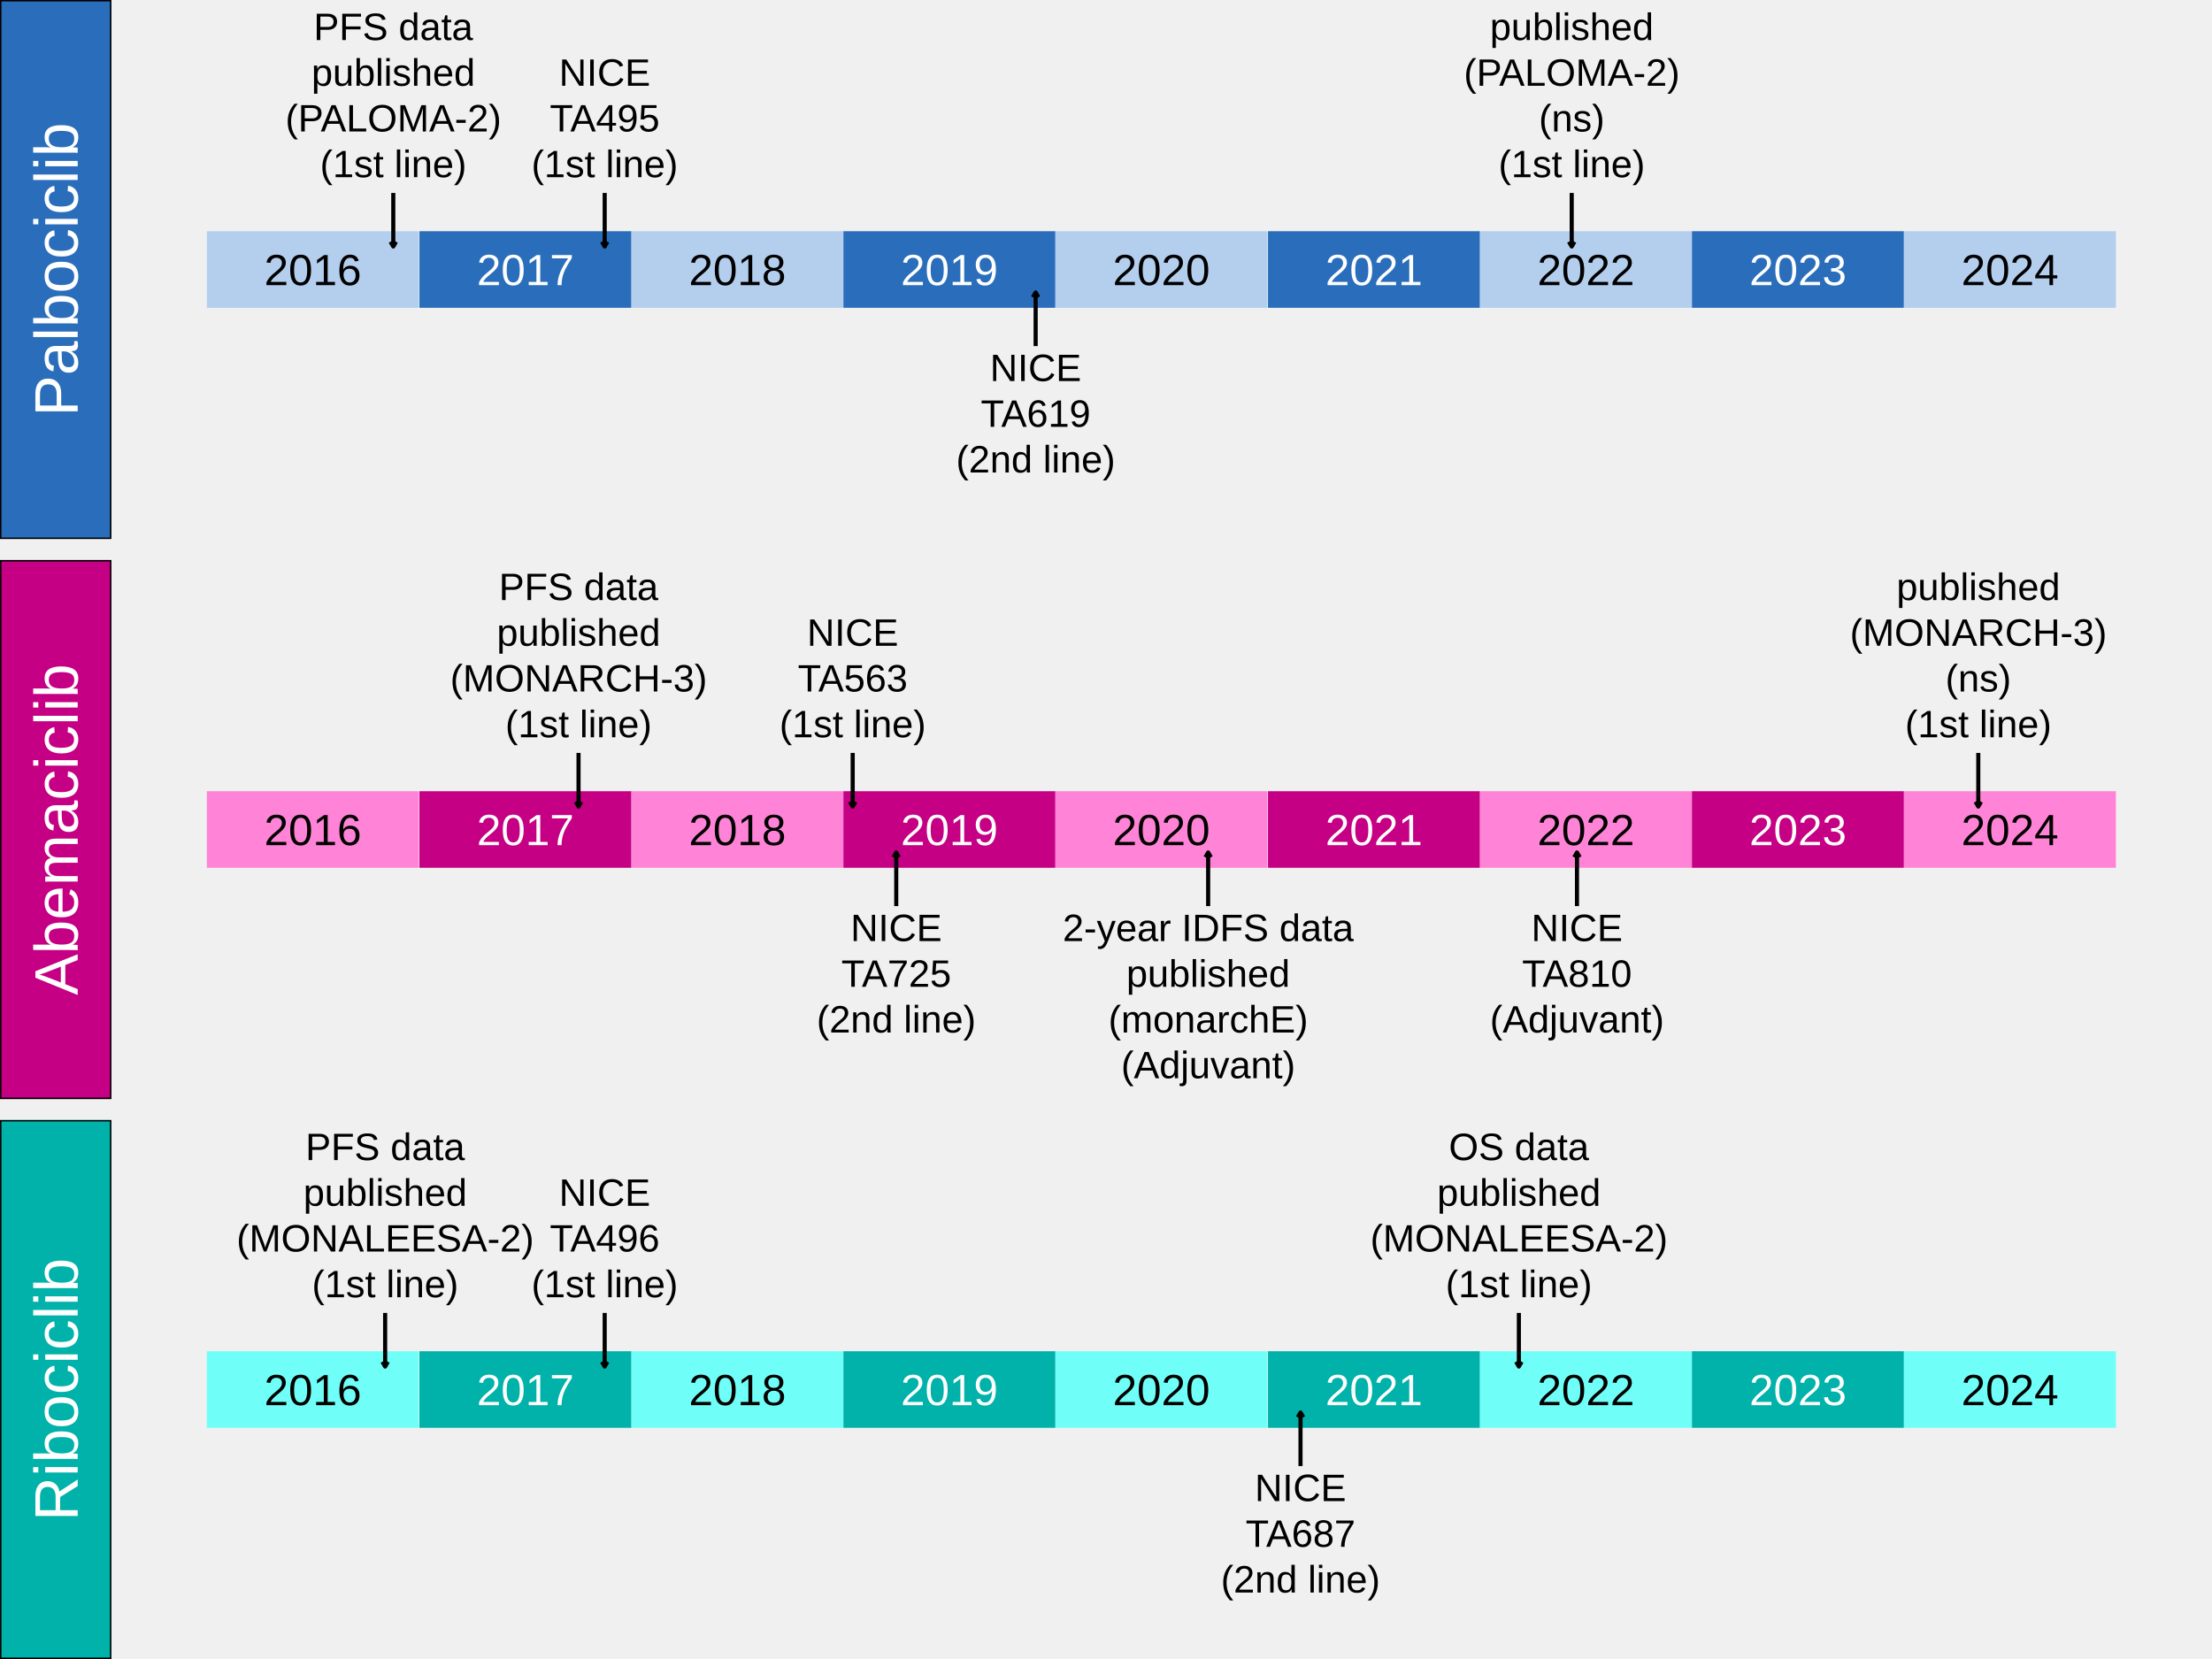
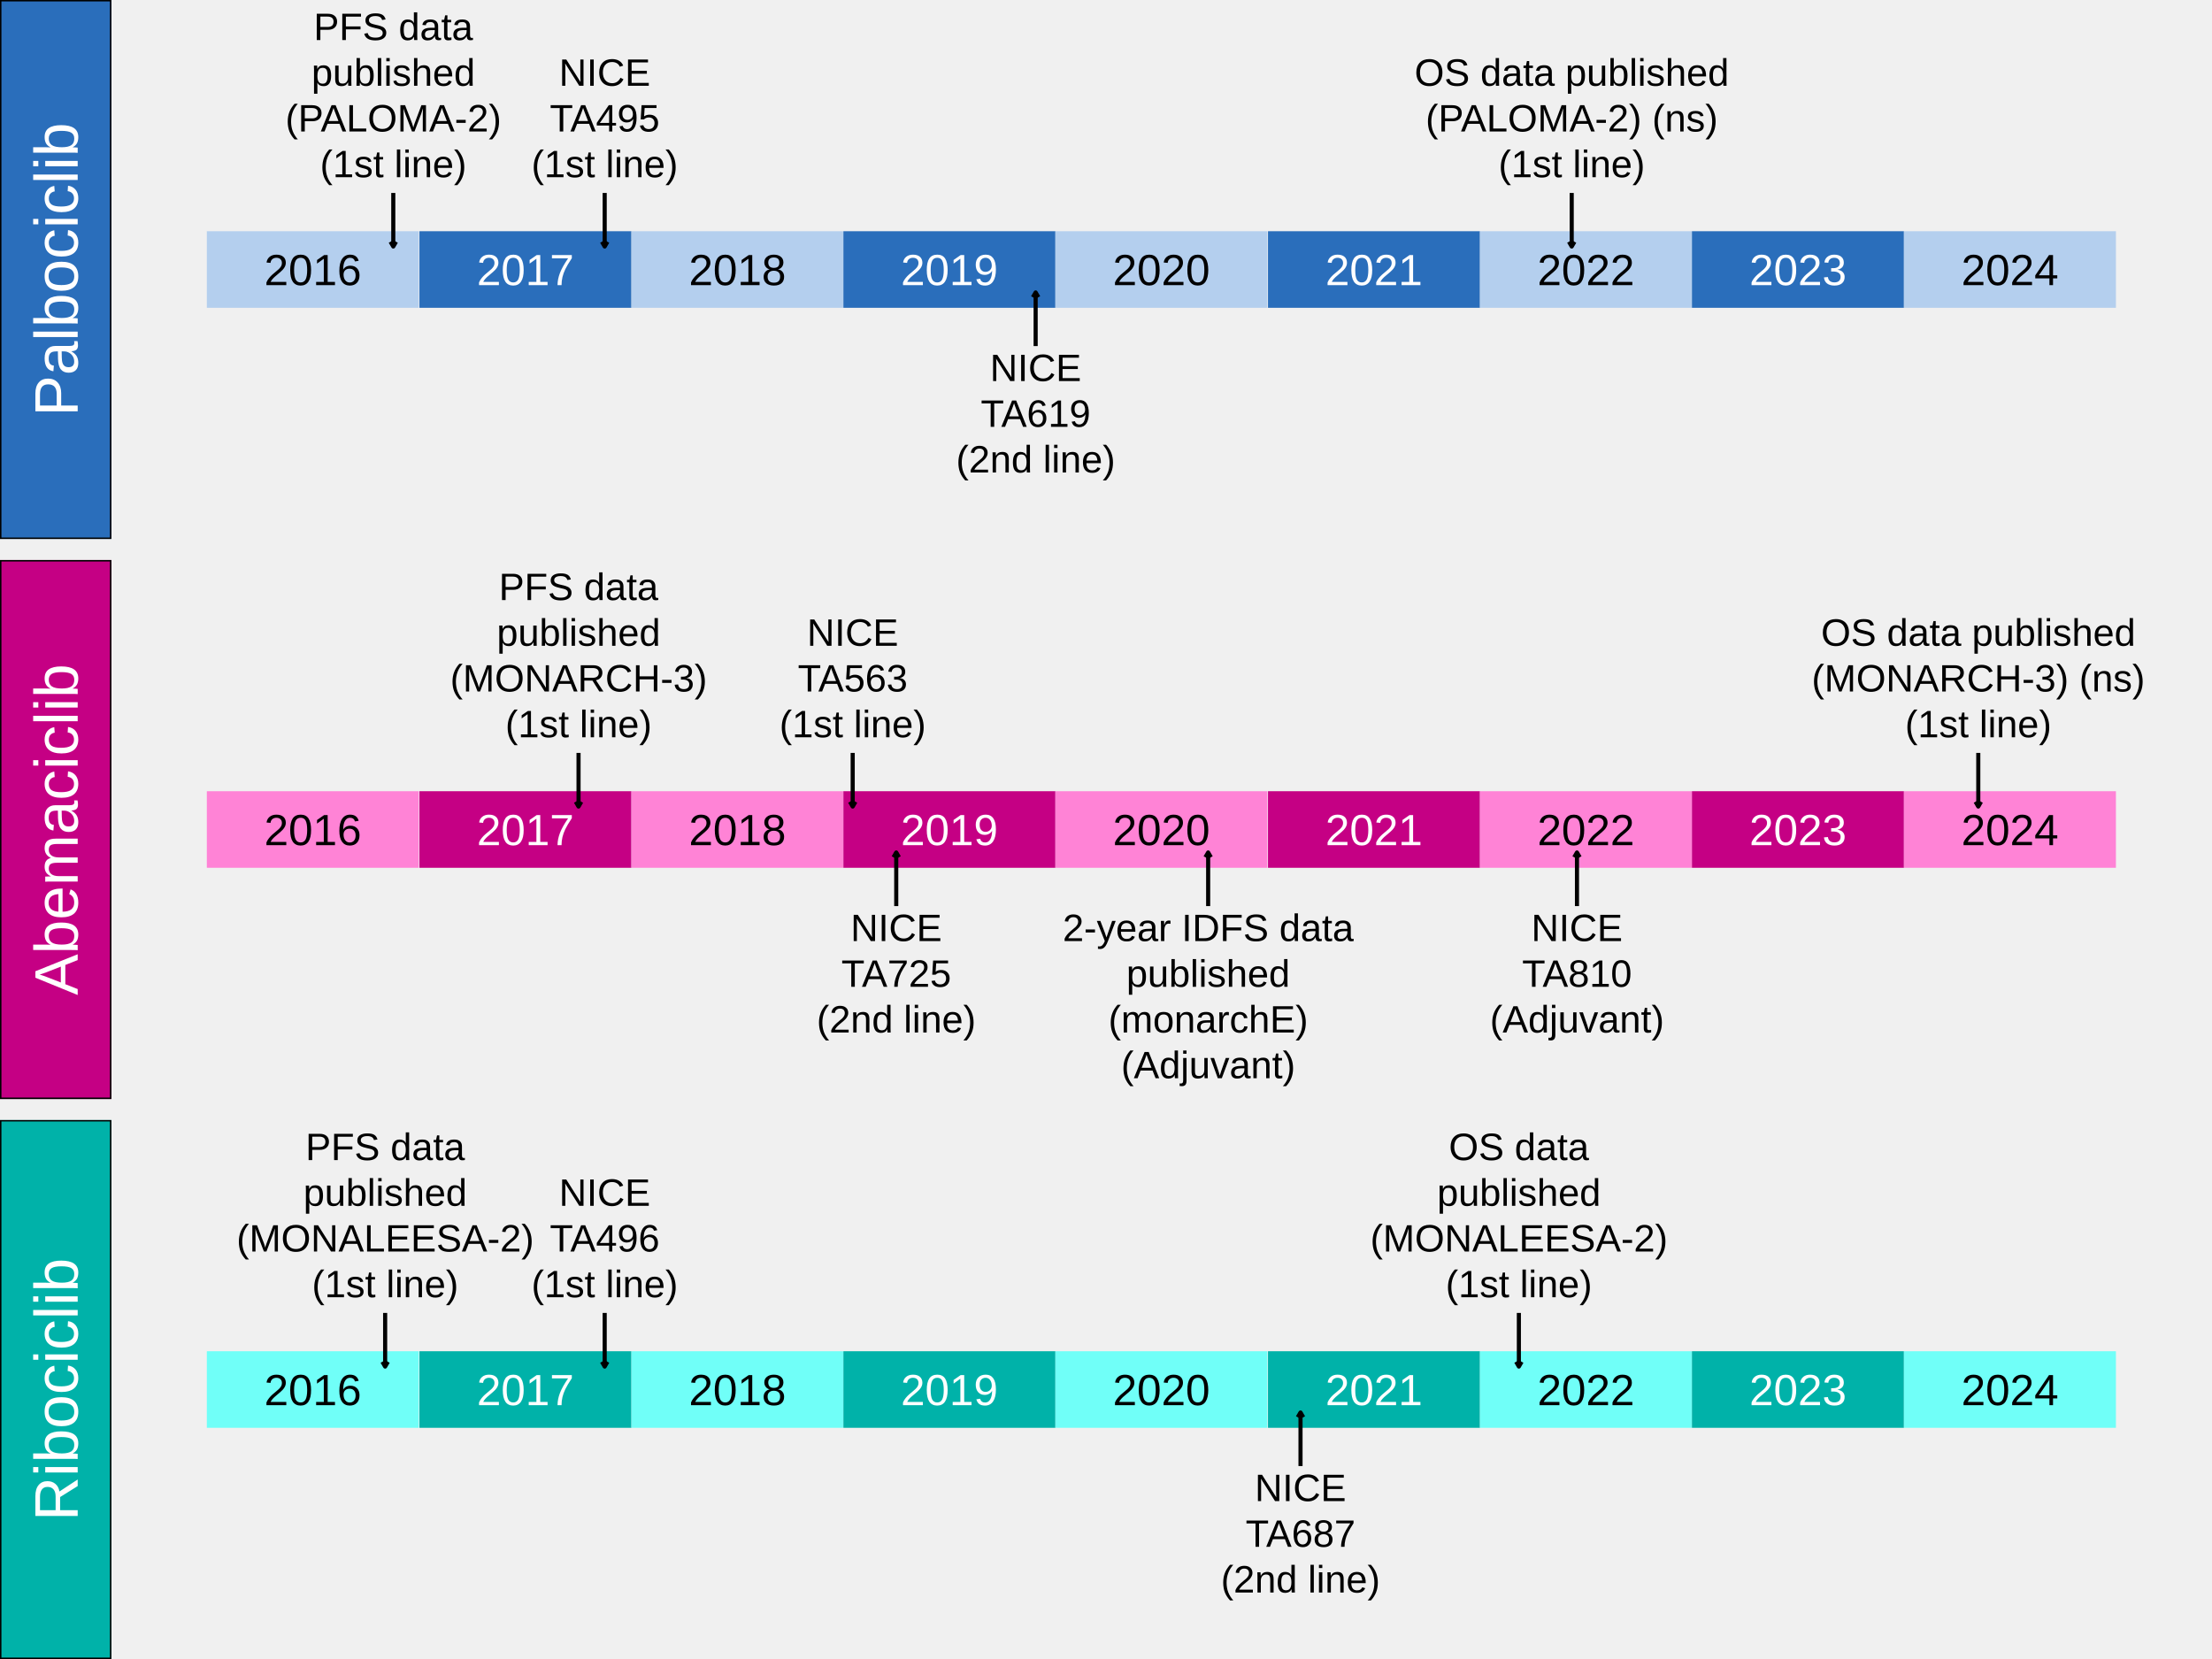
<svg xmlns="http://www.w3.org/2000/svg" width="576.00pt" height="432.00pt" viewBox="0 0 576.00 432.00">
  <g class="svglite">
    <defs>
      <style type="text/css">
    .svglite line, .svglite polyline, .svglite polygon, .svglite path, .svglite rect, .svglite circle {
      fill: none;
      stroke: #000000;
      stroke-linecap: round;
      stroke-linejoin: round;
      stroke-miterlimit: 10.00;
    }
    .svglite text {
      white-space: pre;
    }
    .svglite g.glyphgroup path {
      fill: inherit;
      stroke: none;
    }
  </style>
    </defs>
    <rect width="100%" height="100%" style="stroke: none; fill: none;" />
    <defs>
      <clipPath id="cpMC4wMHw1NzYuMDB8MC4wMHw0MzIuMDA=">
        <rect x="0.00" y="0.00" width="576.00" height="432.00" />
      </clipPath>
    </defs>
    <g clip-path="url(#cpMC4wMHw1NzYuMDB8MC4wMHw0MzIuMDA=)">
      <rect x="0.00" y="0.00" width="576.00" height="432.00" style="stroke-width: 0.00; stroke: none;" />
    </g>
    <defs>
      <clipPath id="cpMjkuMDB8NTc2LjAwfDAuMDB8MTQwLjM1">
        <rect x="29.00" y="0.00" width="547.00" height="140.35" />
      </clipPath>
    </defs>
    <g clip-path="url(#cpMjkuMDB8NTc2LjAwfDAuMDB8MTQwLjM1)">
      <rect x="53.86" y="60.21" width="55.20" height="19.94" style="stroke-width: 1.07; stroke: none; stroke-linecap: butt; stroke-linejoin: miter; fill: #B4CFEE;" />
      <rect x="109.22" y="60.21" width="55.20" height="19.94" style="stroke-width: 1.07; stroke: none; stroke-linecap: butt; stroke-linejoin: miter; fill: #2A6EBB;" />
      <rect x="164.42" y="60.21" width="55.20" height="19.94" style="stroke-width: 1.07; stroke: none; stroke-linecap: butt; stroke-linejoin: miter; fill: #B4CFEE;" />
      <rect x="219.62" y="60.21" width="55.20" height="19.94" style="stroke-width: 1.07; stroke: none; stroke-linecap: butt; stroke-linejoin: miter; fill: #2A6EBB;" />
      <rect x="274.82" y="60.21" width="55.20" height="19.94" style="stroke-width: 1.07; stroke: none; stroke-linecap: butt; stroke-linejoin: miter; fill: #B4CFEE;" />
      <rect x="330.18" y="60.21" width="55.20" height="19.94" style="stroke-width: 1.07; stroke: none; stroke-linecap: butt; stroke-linejoin: miter; fill: #2A6EBB;" />
      <rect x="385.38" y="60.21" width="55.20" height="19.94" style="stroke-width: 1.07; stroke: none; stroke-linecap: butt; stroke-linejoin: miter; fill: #B4CFEE;" />
      <rect x="440.58" y="60.21" width="55.20" height="19.94" style="stroke-width: 1.07; stroke: none; stroke-linecap: butt; stroke-linejoin: miter; fill: #2A6EBB;" />
      <rect x="495.78" y="60.21" width="55.20" height="19.94" style="stroke-width: 1.07; stroke: none; stroke-linecap: butt; stroke-linejoin: miter; fill: #B4CFEE;" />
      <text x="136.82" y="74.25" text-anchor="middle" style="font-size: 11.38px;fill: #FFFFFF; font-family: &quot;Arial&quot;;" textLength="25.31px" lengthAdjust="spacingAndGlyphs">2017</text>
      <text x="247.22" y="74.25" text-anchor="middle" style="font-size: 11.38px;fill: #FFFFFF; font-family: &quot;Arial&quot;;" textLength="25.31px" lengthAdjust="spacingAndGlyphs">2019</text>
      <text x="357.78" y="74.25" text-anchor="middle" style="font-size: 11.38px;fill: #FFFFFF; font-family: &quot;Arial&quot;;" textLength="25.31px" lengthAdjust="spacingAndGlyphs">2021</text>
      <text x="468.18" y="74.25" text-anchor="middle" style="font-size: 11.38px;fill: #FFFFFF; font-family: &quot;Arial&quot;;" textLength="25.31px" lengthAdjust="spacingAndGlyphs">2023</text>
      <text x="81.46" y="74.25" text-anchor="middle" style="font-size: 11.38px; font-family: &quot;Arial&quot;;" textLength="25.31px" lengthAdjust="spacingAndGlyphs">2016</text>
      <text x="192.02" y="74.25" text-anchor="middle" style="font-size: 11.38px; font-family: &quot;Arial&quot;;" textLength="25.31px" lengthAdjust="spacingAndGlyphs">2018</text>
      <text x="302.42" y="74.25" text-anchor="middle" style="font-size: 11.38px; font-family: &quot;Arial&quot;;" textLength="25.31px" lengthAdjust="spacingAndGlyphs">2020</text>
      <text x="412.98" y="74.25" text-anchor="middle" style="font-size: 11.38px; font-family: &quot;Arial&quot;;" textLength="25.31px" lengthAdjust="spacingAndGlyphs">2022</text>
      <text x="523.38" y="74.25" text-anchor="middle" style="font-size: 11.38px; font-family: &quot;Arial&quot;;" textLength="25.31px" lengthAdjust="spacingAndGlyphs">2024</text>
      <line x1="157.46" y1="64.19" x2="157.46" y2="50.24" style="stroke-width: 1.07; stroke-linecap: butt;" />
      <polyline points="156.74,62.95 157.46,64.19 158.18,62.95 " style="stroke-width: 1.07; stroke-linecap: butt;" />
      <line x1="269.68" y1="76.15" x2="269.68" y2="90.11" style="stroke-width: 1.07; stroke-linecap: butt;" />
      <polyline points="270.40,77.40 269.68,76.15 268.96,77.40 " style="stroke-width: 1.07; stroke-linecap: butt;" />
      <line x1="102.41" y1="64.19" x2="102.41" y2="50.24" style="stroke-width: 1.07; stroke-linecap: butt;" />
      <polyline points="101.69,62.95 102.41,64.19 103.13,62.95 " style="stroke-width: 1.07; stroke-linecap: butt;" />
      <line x1="409.27" y1="64.19" x2="409.27" y2="50.24" style="stroke-width: 1.07; stroke-linecap: butt;" />
      <polyline points="408.55,62.95 409.27,64.19 409.99,62.95 " style="stroke-width: 1.07; stroke-linecap: butt;" />
      <text x="145.57" y="22.34" style="font-size: 9.96px; font-family: &quot;Arial&quot;;" textLength="23.78px" lengthAdjust="spacingAndGlyphs">NICE</text>
      <text x="143.17" y="34.24" style="font-size: 9.96px; font-family: &quot;Arial&quot;;" textLength="28.58px" lengthAdjust="spacingAndGlyphs">TA495</text>
      <text x="138.37" y="46.15" style="font-size: 9.96px; font-family: &quot;Arial&quot;;" textLength="16.59px" lengthAdjust="spacingAndGlyphs">(1st</text>
      <text x="157.73" y="46.15" style="font-size: 9.96px; font-family: &quot;Arial&quot;;" textLength="18.81px" lengthAdjust="spacingAndGlyphs">line)</text>
      <text x="257.79" y="99.23" style="font-size: 9.96px; font-family: &quot;Arial&quot;;" textLength="23.78px" lengthAdjust="spacingAndGlyphs">NICE</text>
      <text x="255.39" y="111.14" style="font-size: 9.96px; font-family: &quot;Arial&quot;;" textLength="28.58px" lengthAdjust="spacingAndGlyphs">TA619</text>
      <text x="248.94" y="123.04" style="font-size: 9.96px; font-family: &quot;Arial&quot;;" textLength="19.91px" lengthAdjust="spacingAndGlyphs">(2nd</text>
      <text x="271.61" y="123.04" style="font-size: 9.96px; font-family: &quot;Arial&quot;;" textLength="18.81px" lengthAdjust="spacingAndGlyphs">line)</text>
      <text x="81.67" y="10.43" style="font-size: 9.96px; font-family: &quot;Arial&quot;;" textLength="19.36px" lengthAdjust="spacingAndGlyphs">PFS</text>
      <text x="103.79" y="10.43" style="font-size: 9.96px; font-family: &quot;Arial&quot;;" textLength="19.36px" lengthAdjust="spacingAndGlyphs">data</text>
      <text x="81.10" y="22.34" style="font-size: 9.96px; font-family: &quot;Arial&quot;;" textLength="42.61px" lengthAdjust="spacingAndGlyphs">published</text>
      <text x="74.30" y="34.24" style="font-size: 9.96px; font-family: &quot;Arial&quot;;" textLength="56.22px" lengthAdjust="spacingAndGlyphs">(PALOMA-2)</text>
      <text x="83.32" y="46.15" style="font-size: 9.96px; font-family: &quot;Arial&quot;;" textLength="16.59px" lengthAdjust="spacingAndGlyphs">(1st</text>
      <text x="102.68" y="46.15" style="font-size: 9.96px; font-family: &quot;Arial&quot;;" textLength="18.81px" lengthAdjust="spacingAndGlyphs">line)</text>
-       <text x="391.02" y="-1.47" style="font-size: 9.96px; font-family: &quot;Arial&quot;;" textLength="14.38px" lengthAdjust="spacingAndGlyphs">OS</text>
-       <text x="408.16" y="-1.47" style="font-size: 9.96px; font-family: &quot;Arial&quot;;" textLength="19.36px" lengthAdjust="spacingAndGlyphs">data</text>
-       <text x="387.97" y="10.43" style="font-size: 9.96px; font-family: &quot;Arial&quot;;" textLength="42.61px" lengthAdjust="spacingAndGlyphs">published</text>
-       <text x="381.16" y="22.34" style="font-size: 9.96px; font-family: &quot;Arial&quot;;" textLength="56.22px" lengthAdjust="spacingAndGlyphs">(PALOMA-2)</text>
-       <text x="400.70" y="34.24" style="font-size: 9.96px; font-family: &quot;Arial&quot;;" textLength="17.14px" lengthAdjust="spacingAndGlyphs">(ns)</text>
+       <text x="368.34" y="22.34" style="font-size: 9.96px; font-family: &quot;Arial&quot;;" textLength="14.38px" lengthAdjust="spacingAndGlyphs">OS</text>
+       <text x="385.48" y="22.34" style="font-size: 9.96px; font-family: &quot;Arial&quot;;" textLength="19.36px" lengthAdjust="spacingAndGlyphs">data</text>
+       <text x="407.60" y="22.34" style="font-size: 9.96px; font-family: &quot;Arial&quot;;" textLength="42.61px" lengthAdjust="spacingAndGlyphs">published</text>
+       <text x="371.21" y="34.24" style="font-size: 9.96px; font-family: &quot;Arial&quot;;" textLength="56.22px" lengthAdjust="spacingAndGlyphs">(PALOMA-2)</text>
+       <text x="430.20" y="34.24" style="font-size: 9.96px; font-family: &quot;Arial&quot;;" textLength="17.14px" lengthAdjust="spacingAndGlyphs">(ns)</text>
      <text x="390.19" y="46.15" style="font-size: 9.96px; font-family: &quot;Arial&quot;;" textLength="16.59px" lengthAdjust="spacingAndGlyphs">(1st</text>
      <text x="409.55" y="46.15" style="font-size: 9.96px; font-family: &quot;Arial&quot;;" textLength="18.81px" lengthAdjust="spacingAndGlyphs">line)</text>
    </g>
    <g clip-path="url(#cpMC4wMHw1NzYuMDB8MC4wMHw0MzIuMDA=)">
</g>
    <defs>
      <clipPath id="cpMjkuMDB8NTc2LjAwfDE0NS44M3wyODYuMTc=">
        <rect x="29.00" y="145.83" width="547.00" height="140.35" />
      </clipPath>
    </defs>
    <g clip-path="url(#cpMjkuMDB8NTc2LjAwfDE0NS44M3wyODYuMTc=)">
      <rect x="53.86" y="206.03" width="55.20" height="19.94" style="stroke-width: 1.07; stroke: none; stroke-linecap: butt; stroke-linejoin: miter; fill: #FF83D6;" />
      <rect x="109.22" y="206.03" width="55.20" height="19.94" style="stroke-width: 1.07; stroke: none; stroke-linecap: butt; stroke-linejoin: miter; fill: #C50084;" />
      <rect x="164.42" y="206.03" width="55.20" height="19.94" style="stroke-width: 1.07; stroke: none; stroke-linecap: butt; stroke-linejoin: miter; fill: #FF83D6;" />
      <rect x="219.62" y="206.03" width="55.20" height="19.94" style="stroke-width: 1.07; stroke: none; stroke-linecap: butt; stroke-linejoin: miter; fill: #C50084;" />
      <rect x="274.82" y="206.03" width="55.20" height="19.94" style="stroke-width: 1.07; stroke: none; stroke-linecap: butt; stroke-linejoin: miter; fill: #FF83D6;" />
      <rect x="330.18" y="206.03" width="55.20" height="19.94" style="stroke-width: 1.07; stroke: none; stroke-linecap: butt; stroke-linejoin: miter; fill: #C50084;" />
      <rect x="385.38" y="206.03" width="55.20" height="19.94" style="stroke-width: 1.07; stroke: none; stroke-linecap: butt; stroke-linejoin: miter; fill: #FF83D6;" />
      <rect x="440.58" y="206.03" width="55.20" height="19.94" style="stroke-width: 1.07; stroke: none; stroke-linecap: butt; stroke-linejoin: miter; fill: #C50084;" />
      <rect x="495.78" y="206.03" width="55.20" height="19.94" style="stroke-width: 1.07; stroke: none; stroke-linecap: butt; stroke-linejoin: miter; fill: #FF83D6;" />
      <text x="136.82" y="220.07" text-anchor="middle" style="font-size: 11.38px;fill: #FFFFFF; font-family: &quot;Arial&quot;;" textLength="25.31px" lengthAdjust="spacingAndGlyphs">2017</text>
      <text x="247.22" y="220.07" text-anchor="middle" style="font-size: 11.38px;fill: #FFFFFF; font-family: &quot;Arial&quot;;" textLength="25.31px" lengthAdjust="spacingAndGlyphs">2019</text>
      <text x="357.78" y="220.07" text-anchor="middle" style="font-size: 11.38px;fill: #FFFFFF; font-family: &quot;Arial&quot;;" textLength="25.31px" lengthAdjust="spacingAndGlyphs">2021</text>
      <text x="468.18" y="220.07" text-anchor="middle" style="font-size: 11.38px;fill: #FFFFFF; font-family: &quot;Arial&quot;;" textLength="25.31px" lengthAdjust="spacingAndGlyphs">2023</text>
      <text x="81.46" y="220.07" text-anchor="middle" style="font-size: 11.38px; font-family: &quot;Arial&quot;;" textLength="25.31px" lengthAdjust="spacingAndGlyphs">2016</text>
      <text x="192.02" y="220.07" text-anchor="middle" style="font-size: 11.38px; font-family: &quot;Arial&quot;;" textLength="25.31px" lengthAdjust="spacingAndGlyphs">2018</text>
      <text x="302.42" y="220.07" text-anchor="middle" style="font-size: 11.38px; font-family: &quot;Arial&quot;;" textLength="25.31px" lengthAdjust="spacingAndGlyphs">2020</text>
      <text x="412.98" y="220.07" text-anchor="middle" style="font-size: 11.38px; font-family: &quot;Arial&quot;;" textLength="25.31px" lengthAdjust="spacingAndGlyphs">2022</text>
      <text x="523.38" y="220.07" text-anchor="middle" style="font-size: 11.38px; font-family: &quot;Arial&quot;;" textLength="25.31px" lengthAdjust="spacingAndGlyphs">2024</text>
      <line x1="222.04" y1="210.02" x2="222.04" y2="196.06" style="stroke-width: 1.07; stroke-linecap: butt;" />
      <polyline points="221.32,208.77 222.04,210.02 222.76,208.77 " style="stroke-width: 1.07; stroke-linecap: butt;" />
      <line x1="233.38" y1="221.98" x2="233.38" y2="235.94" style="stroke-width: 1.07; stroke-linecap: butt;" />
      <polyline points="234.10,223.23 233.38,221.98 232.66,223.23 " style="stroke-width: 1.07; stroke-linecap: butt;" />
      <line x1="410.64" y1="221.98" x2="410.64" y2="235.94" style="stroke-width: 1.07; stroke-linecap: butt;" />
      <polyline points="411.36,223.23 410.64,221.98 409.92,223.23 " style="stroke-width: 1.07; stroke-linecap: butt;" />
      <line x1="150.65" y1="210.02" x2="150.65" y2="196.06" style="stroke-width: 1.07; stroke-linecap: butt;" />
      <polyline points="149.93,208.77 150.65,210.02 151.37,208.77 " style="stroke-width: 1.07; stroke-linecap: butt;" />
      <line x1="314.60" y1="221.98" x2="314.60" y2="235.94" style="stroke-width: 1.07; stroke-linecap: butt;" />
      <polyline points="315.32,223.23 314.60,221.98 313.88,223.23 " style="stroke-width: 1.07; stroke-linecap: butt;" />
      <line x1="515.14" y1="210.02" x2="515.14" y2="196.06" style="stroke-width: 1.07; stroke-linecap: butt;" />
      <polyline points="514.42,208.77 515.14,210.02 515.86,208.77 " style="stroke-width: 1.07; stroke-linecap: butt;" />
      <text x="210.15" y="168.16" style="font-size: 9.96px; font-family: &quot;Arial&quot;;" textLength="23.78px" lengthAdjust="spacingAndGlyphs">NICE</text>
      <text x="207.75" y="180.07" style="font-size: 9.96px; font-family: &quot;Arial&quot;;" textLength="28.58px" lengthAdjust="spacingAndGlyphs">TA563</text>
      <text x="202.95" y="191.98" style="font-size: 9.96px; font-family: &quot;Arial&quot;;" textLength="16.59px" lengthAdjust="spacingAndGlyphs">(1st</text>
      <text x="222.31" y="191.98" style="font-size: 9.96px; font-family: &quot;Arial&quot;;" textLength="18.81px" lengthAdjust="spacingAndGlyphs">line)</text>
      <text x="221.49" y="245.06" style="font-size: 9.96px; font-family: &quot;Arial&quot;;" textLength="23.78px" lengthAdjust="spacingAndGlyphs">NICE</text>
      <text x="219.09" y="256.96" style="font-size: 9.96px; font-family: &quot;Arial&quot;;" textLength="28.58px" lengthAdjust="spacingAndGlyphs">TA725</text>
      <text x="212.64" y="268.87" style="font-size: 9.96px; font-family: &quot;Arial&quot;;" textLength="19.91px" lengthAdjust="spacingAndGlyphs">(2nd</text>
      <text x="235.31" y="268.87" style="font-size: 9.96px; font-family: &quot;Arial&quot;;" textLength="18.81px" lengthAdjust="spacingAndGlyphs">line)</text>
      <text x="398.74" y="245.06" style="font-size: 9.96px; font-family: &quot;Arial&quot;;" textLength="23.78px" lengthAdjust="spacingAndGlyphs">NICE</text>
      <text x="396.35" y="256.96" style="font-size: 9.96px; font-family: &quot;Arial&quot;;" textLength="28.58px" lengthAdjust="spacingAndGlyphs">TA810</text>
      <text x="387.96" y="268.87" style="font-size: 9.96px; font-family: &quot;Arial&quot;;" textLength="45.36px" lengthAdjust="spacingAndGlyphs">(Adjuvant)</text>
      <text x="129.91" y="156.26" style="font-size: 9.96px; font-family: &quot;Arial&quot;;" textLength="19.36px" lengthAdjust="spacingAndGlyphs">PFS</text>
      <text x="152.04" y="156.26" style="font-size: 9.96px; font-family: &quot;Arial&quot;;" textLength="19.36px" lengthAdjust="spacingAndGlyphs">data</text>
      <text x="129.35" y="168.16" style="font-size: 9.96px; font-family: &quot;Arial&quot;;" textLength="42.61px" lengthAdjust="spacingAndGlyphs">published</text>
      <text x="117.21" y="180.07" style="font-size: 9.96px; font-family: &quot;Arial&quot;;" textLength="66.89px" lengthAdjust="spacingAndGlyphs">(MONARCH-3)</text>
      <text x="131.57" y="191.98" style="font-size: 9.96px; font-family: &quot;Arial&quot;;" textLength="16.59px" lengthAdjust="spacingAndGlyphs">(1st</text>
      <text x="150.93" y="191.98" style="font-size: 9.96px; font-family: &quot;Arial&quot;;" textLength="18.81px" lengthAdjust="spacingAndGlyphs">line)</text>
      <text x="276.72" y="245.06" style="font-size: 9.96px; font-family: &quot;Arial&quot;;" textLength="28.20px" lengthAdjust="spacingAndGlyphs">2-year</text>
      <text x="307.68" y="245.06" style="font-size: 9.96px; font-family: &quot;Arial&quot;;" textLength="22.67px" lengthAdjust="spacingAndGlyphs">IDFS</text>
      <text x="333.12" y="245.06" style="font-size: 9.96px; font-family: &quot;Arial&quot;;" textLength="19.36px" lengthAdjust="spacingAndGlyphs">data</text>
      <text x="293.29" y="256.96" style="font-size: 9.96px; font-family: &quot;Arial&quot;;" textLength="42.61px" lengthAdjust="spacingAndGlyphs">published</text>
      <text x="288.61" y="268.87" style="font-size: 9.96px; font-family: &quot;Arial&quot;;" textLength="51.98px" lengthAdjust="spacingAndGlyphs">(monarchE)</text>
      <text x="291.92" y="280.77" style="font-size: 9.96px; font-family: &quot;Arial&quot;;" textLength="45.36px" lengthAdjust="spacingAndGlyphs">(Adjuvant)</text>
-       <text x="496.89" y="144.35" style="font-size: 9.96px; font-family: &quot;Arial&quot;;" textLength="14.38px" lengthAdjust="spacingAndGlyphs">OS</text>
-       <text x="514.03" y="144.35" style="font-size: 9.96px; font-family: &quot;Arial&quot;;" textLength="19.36px" lengthAdjust="spacingAndGlyphs">data</text>
-       <text x="493.84" y="156.26" style="font-size: 9.96px; font-family: &quot;Arial&quot;;" textLength="42.61px" lengthAdjust="spacingAndGlyphs">published</text>
-       <text x="481.70" y="168.16" style="font-size: 9.96px; font-family: &quot;Arial&quot;;" textLength="66.89px" lengthAdjust="spacingAndGlyphs">(MONARCH-3)</text>
-       <text x="506.57" y="180.07" style="font-size: 9.96px; font-family: &quot;Arial&quot;;" textLength="17.14px" lengthAdjust="spacingAndGlyphs">(ns)</text>
+       <text x="474.20" y="168.16" style="font-size: 9.96px; font-family: &quot;Arial&quot;;" textLength="14.38px" lengthAdjust="spacingAndGlyphs">OS</text>
+       <text x="491.34" y="168.16" style="font-size: 9.96px; font-family: &quot;Arial&quot;;" textLength="19.36px" lengthAdjust="spacingAndGlyphs">data</text>
+       <text x="513.47" y="168.16" style="font-size: 9.96px; font-family: &quot;Arial&quot;;" textLength="42.61px" lengthAdjust="spacingAndGlyphs">published</text>
+       <text x="471.74" y="180.07" style="font-size: 9.96px; font-family: &quot;Arial&quot;;" textLength="66.89px" lengthAdjust="spacingAndGlyphs">(MONARCH-3)</text>
+       <text x="541.40" y="180.07" style="font-size: 9.96px; font-family: &quot;Arial&quot;;" textLength="17.14px" lengthAdjust="spacingAndGlyphs">(ns)</text>
      <text x="496.06" y="191.98" style="font-size: 9.96px; font-family: &quot;Arial&quot;;" textLength="16.59px" lengthAdjust="spacingAndGlyphs">(1st</text>
      <text x="515.41" y="191.98" style="font-size: 9.96px; font-family: &quot;Arial&quot;;" textLength="18.81px" lengthAdjust="spacingAndGlyphs">line)</text>
    </g>
    <g clip-path="url(#cpMC4wMHw1NzYuMDB8MC4wMHw0MzIuMDA=)">
</g>
    <defs>
      <clipPath id="cpMjkuMDB8NTc2LjAwfDI5MS42NXw0MzIuMDA=">
        <rect x="29.00" y="291.65" width="547.00" height="140.35" />
      </clipPath>
    </defs>
    <g clip-path="url(#cpMjkuMDB8NTc2LjAwfDI5MS42NXw0MzIuMDA=)">
      <rect x="53.86" y="351.86" width="55.20" height="19.94" style="stroke-width: 1.07; stroke: none; stroke-linecap: butt; stroke-linejoin: miter; fill: #70FFF8;" />
      <rect x="109.22" y="351.86" width="55.20" height="19.94" style="stroke-width: 1.07; stroke: none; stroke-linecap: butt; stroke-linejoin: miter; fill: #00B2A9;" />
      <rect x="164.42" y="351.86" width="55.20" height="19.94" style="stroke-width: 1.07; stroke: none; stroke-linecap: butt; stroke-linejoin: miter; fill: #70FFF8;" />
      <rect x="219.62" y="351.86" width="55.20" height="19.94" style="stroke-width: 1.07; stroke: none; stroke-linecap: butt; stroke-linejoin: miter; fill: #00B2A9;" />
      <rect x="274.82" y="351.86" width="55.20" height="19.94" style="stroke-width: 1.07; stroke: none; stroke-linecap: butt; stroke-linejoin: miter; fill: #70FFF8;" />
      <rect x="330.18" y="351.86" width="55.20" height="19.94" style="stroke-width: 1.07; stroke: none; stroke-linecap: butt; stroke-linejoin: miter; fill: #00B2A9;" />
      <rect x="385.38" y="351.86" width="55.20" height="19.94" style="stroke-width: 1.07; stroke: none; stroke-linecap: butt; stroke-linejoin: miter; fill: #70FFF8;" />
      <rect x="440.58" y="351.86" width="55.20" height="19.94" style="stroke-width: 1.07; stroke: none; stroke-linecap: butt; stroke-linejoin: miter; fill: #00B2A9;" />
      <rect x="495.78" y="351.86" width="55.20" height="19.94" style="stroke-width: 1.07; stroke: none; stroke-linecap: butt; stroke-linejoin: miter; fill: #70FFF8;" />
      <text x="136.82" y="365.90" text-anchor="middle" style="font-size: 11.38px;fill: #FFFFFF; font-family: &quot;Arial&quot;;" textLength="25.31px" lengthAdjust="spacingAndGlyphs">2017</text>
      <text x="247.22" y="365.90" text-anchor="middle" style="font-size: 11.38px;fill: #FFFFFF; font-family: &quot;Arial&quot;;" textLength="25.31px" lengthAdjust="spacingAndGlyphs">2019</text>
      <text x="357.78" y="365.90" text-anchor="middle" style="font-size: 11.38px;fill: #FFFFFF; font-family: &quot;Arial&quot;;" textLength="25.31px" lengthAdjust="spacingAndGlyphs">2021</text>
      <text x="468.18" y="365.90" text-anchor="middle" style="font-size: 11.38px;fill: #FFFFFF; font-family: &quot;Arial&quot;;" textLength="25.31px" lengthAdjust="spacingAndGlyphs">2023</text>
      <text x="81.46" y="365.90" text-anchor="middle" style="font-size: 11.38px; font-family: &quot;Arial&quot;;" textLength="25.31px" lengthAdjust="spacingAndGlyphs">2016</text>
      <text x="192.02" y="365.90" text-anchor="middle" style="font-size: 11.38px; font-family: &quot;Arial&quot;;" textLength="25.31px" lengthAdjust="spacingAndGlyphs">2018</text>
      <text x="302.42" y="365.90" text-anchor="middle" style="font-size: 11.38px; font-family: &quot;Arial&quot;;" textLength="25.31px" lengthAdjust="spacingAndGlyphs">2020</text>
      <text x="412.98" y="365.90" text-anchor="middle" style="font-size: 11.38px; font-family: &quot;Arial&quot;;" textLength="25.31px" lengthAdjust="spacingAndGlyphs">2022</text>
      <text x="523.38" y="365.90" text-anchor="middle" style="font-size: 11.38px; font-family: &quot;Arial&quot;;" textLength="25.31px" lengthAdjust="spacingAndGlyphs">2024</text>
      <line x1="157.46" y1="355.85" x2="157.46" y2="341.89" style="stroke-width: 1.07; stroke-linecap: butt;" />
      <polyline points="156.74,354.60 157.46,355.85 158.18,354.60 " style="stroke-width: 1.07; stroke-linecap: butt;" />
      <line x1="338.65" y1="367.81" x2="338.65" y2="381.76" style="stroke-width: 1.07; stroke-linecap: butt;" />
      <polyline points="339.37,369.05 338.65,367.81 337.93,369.05 " style="stroke-width: 1.07; stroke-linecap: butt;" />
      <line x1="100.29" y1="355.85" x2="100.29" y2="341.89" style="stroke-width: 1.07; stroke-linecap: butt;" />
      <polyline points="99.57,354.60 100.29,355.85 101.01,354.60 " style="stroke-width: 1.07; stroke-linecap: butt;" />
      <line x1="395.51" y1="355.85" x2="395.51" y2="341.89" style="stroke-width: 1.07; stroke-linecap: butt;" />
      <polyline points="394.79,354.60 395.51,355.85 396.23,354.60 " style="stroke-width: 1.07; stroke-linecap: butt;" />
      <text x="145.57" y="313.99" style="font-size: 9.96px; font-family: &quot;Arial&quot;;" textLength="23.78px" lengthAdjust="spacingAndGlyphs">NICE</text>
      <text x="143.17" y="325.90" style="font-size: 9.96px; font-family: &quot;Arial&quot;;" textLength="28.58px" lengthAdjust="spacingAndGlyphs">TA496</text>
      <text x="138.37" y="337.80" style="font-size: 9.96px; font-family: &quot;Arial&quot;;" textLength="16.59px" lengthAdjust="spacingAndGlyphs">(1st</text>
      <text x="157.73" y="337.80" style="font-size: 9.96px; font-family: &quot;Arial&quot;;" textLength="18.81px" lengthAdjust="spacingAndGlyphs">line)</text>
      <text x="326.75" y="390.88" style="font-size: 9.96px; font-family: &quot;Arial&quot;;" textLength="23.78px" lengthAdjust="spacingAndGlyphs">NICE</text>
      <text x="324.36" y="402.79" style="font-size: 9.96px; font-family: &quot;Arial&quot;;" textLength="28.58px" lengthAdjust="spacingAndGlyphs">TA687</text>
      <text x="317.90" y="414.69" style="font-size: 9.96px; font-family: &quot;Arial&quot;;" textLength="19.91px" lengthAdjust="spacingAndGlyphs">(2nd</text>
      <text x="340.57" y="414.69" style="font-size: 9.96px; font-family: &quot;Arial&quot;;" textLength="18.81px" lengthAdjust="spacingAndGlyphs">line)</text>
      <text x="79.55" y="302.09" style="font-size: 9.96px; font-family: &quot;Arial&quot;;" textLength="19.36px" lengthAdjust="spacingAndGlyphs">PFS</text>
      <text x="101.68" y="302.09" style="font-size: 9.96px; font-family: &quot;Arial&quot;;" textLength="19.36px" lengthAdjust="spacingAndGlyphs">data</text>
      <text x="78.99" y="313.99" style="font-size: 9.96px; font-family: &quot;Arial&quot;;" textLength="42.61px" lengthAdjust="spacingAndGlyphs">published</text>
      <text x="61.58" y="325.90" style="font-size: 9.96px; font-family: &quot;Arial&quot;;" textLength="77.42px" lengthAdjust="spacingAndGlyphs">(MONALEESA-2)</text>
      <text x="81.21" y="337.80" style="font-size: 9.96px; font-family: &quot;Arial&quot;;" textLength="16.59px" lengthAdjust="spacingAndGlyphs">(1st</text>
      <text x="100.57" y="337.80" style="font-size: 9.96px; font-family: &quot;Arial&quot;;" textLength="18.81px" lengthAdjust="spacingAndGlyphs">line)</text>
      <text x="377.26" y="302.09" style="font-size: 9.96px; font-family: &quot;Arial&quot;;" textLength="14.38px" lengthAdjust="spacingAndGlyphs">OS</text>
      <text x="394.40" y="302.09" style="font-size: 9.96px; font-family: &quot;Arial&quot;;" textLength="19.36px" lengthAdjust="spacingAndGlyphs">data</text>
      <text x="374.21" y="313.99" style="font-size: 9.96px; font-family: &quot;Arial&quot;;" textLength="42.61px" lengthAdjust="spacingAndGlyphs">published</text>
      <text x="356.80" y="325.90" style="font-size: 9.96px; font-family: &quot;Arial&quot;;" textLength="77.42px" lengthAdjust="spacingAndGlyphs">(MONALEESA-2)</text>
      <text x="376.43" y="337.80" style="font-size: 9.96px; font-family: &quot;Arial&quot;;" textLength="16.59px" lengthAdjust="spacingAndGlyphs">(1st</text>
      <text x="395.78" y="337.80" style="font-size: 9.96px; font-family: &quot;Arial&quot;;" textLength="18.81px" lengthAdjust="spacingAndGlyphs">line)</text>
    </g>
    <g clip-path="url(#cpMC4wMHw1NzYuMDB8MC4wMHw0MzIuMDA=)">
</g>
    <defs>
      <clipPath id="cpMC4wMHwyOS4wMHwwLjAwfDE0MC4zNQ==">
        <rect x="0" y="0.00" width="29.00" height="140.35" />
      </clipPath>
    </defs>
    <g clip-path="url(#cpMC4wMHwyOS4wMHwwLjAwfDE0MC4zNQ==)">
      <rect x="0.00" y="0" width="29.00" height="140.35" style="stroke-width: 0.75; fill: #2A6EBB;" />
      <text transform="translate(20.23,70.17) rotate(-90)" text-anchor="middle" style="font-size: 16.00px;fill: #FFFFFF; font-family: &quot;Arial&quot;;" textLength="76.55px" lengthAdjust="spacingAndGlyphs">Palbociclib</text>
    </g>
    <g clip-path="url(#cpMC4wMHw1NzYuMDB8MC4wMHw0MzIuMDA=)">
</g>
    <defs>
      <clipPath id="cpMC4wMHwyOS4wMHwxNDUuODN8Mjg2LjE3">
        <rect x="0" y="145.83" width="29.00" height="140.35" />
      </clipPath>
    </defs>
    <g clip-path="url(#cpMC4wMHwyOS4wMHwxNDUuODN8Mjg2LjE3)">
      <rect x="0.00" y="145.83" width="29.00" height="140.35" style="stroke-width: 0.75; fill: #C50084;" />
      <text transform="translate(20.23,216.00) rotate(-90)" text-anchor="middle" style="font-size: 16.00px;fill: #FFFFFF; font-family: &quot;Arial&quot;;" textLength="86.31px" lengthAdjust="spacingAndGlyphs">Abemaciclib</text>
    </g>
    <g clip-path="url(#cpMC4wMHw1NzYuMDB8MC4wMHw0MzIuMDA=)">
</g>
    <defs>
      <clipPath id="cpMC4wMHwyOS4wMHwyOTEuNjV8NDMyLjAw">
        <rect x="0" y="291.65" width="29.00" height="140.35" />
      </clipPath>
    </defs>
    <g clip-path="url(#cpMC4wMHwyOS4wMHwyOTEuNjV8NDMyLjAw)">
      <rect x="0.00" y="291.65" width="29.00" height="140.35" style="stroke-width: 0.75; fill: #00B2A9;" />
      <text transform="translate(20.23,361.83) rotate(-90)" text-anchor="middle" style="font-size: 16.00px;fill: #FFFFFF; font-family: &quot;Arial&quot;;" textLength="68.53px" lengthAdjust="spacingAndGlyphs">Ribociclib</text>
    </g>
    <g clip-path="url(#cpMC4wMHw1NzYuMDB8MC4wMHw0MzIuMDA=)">
</g>
  </g>
</svg>
